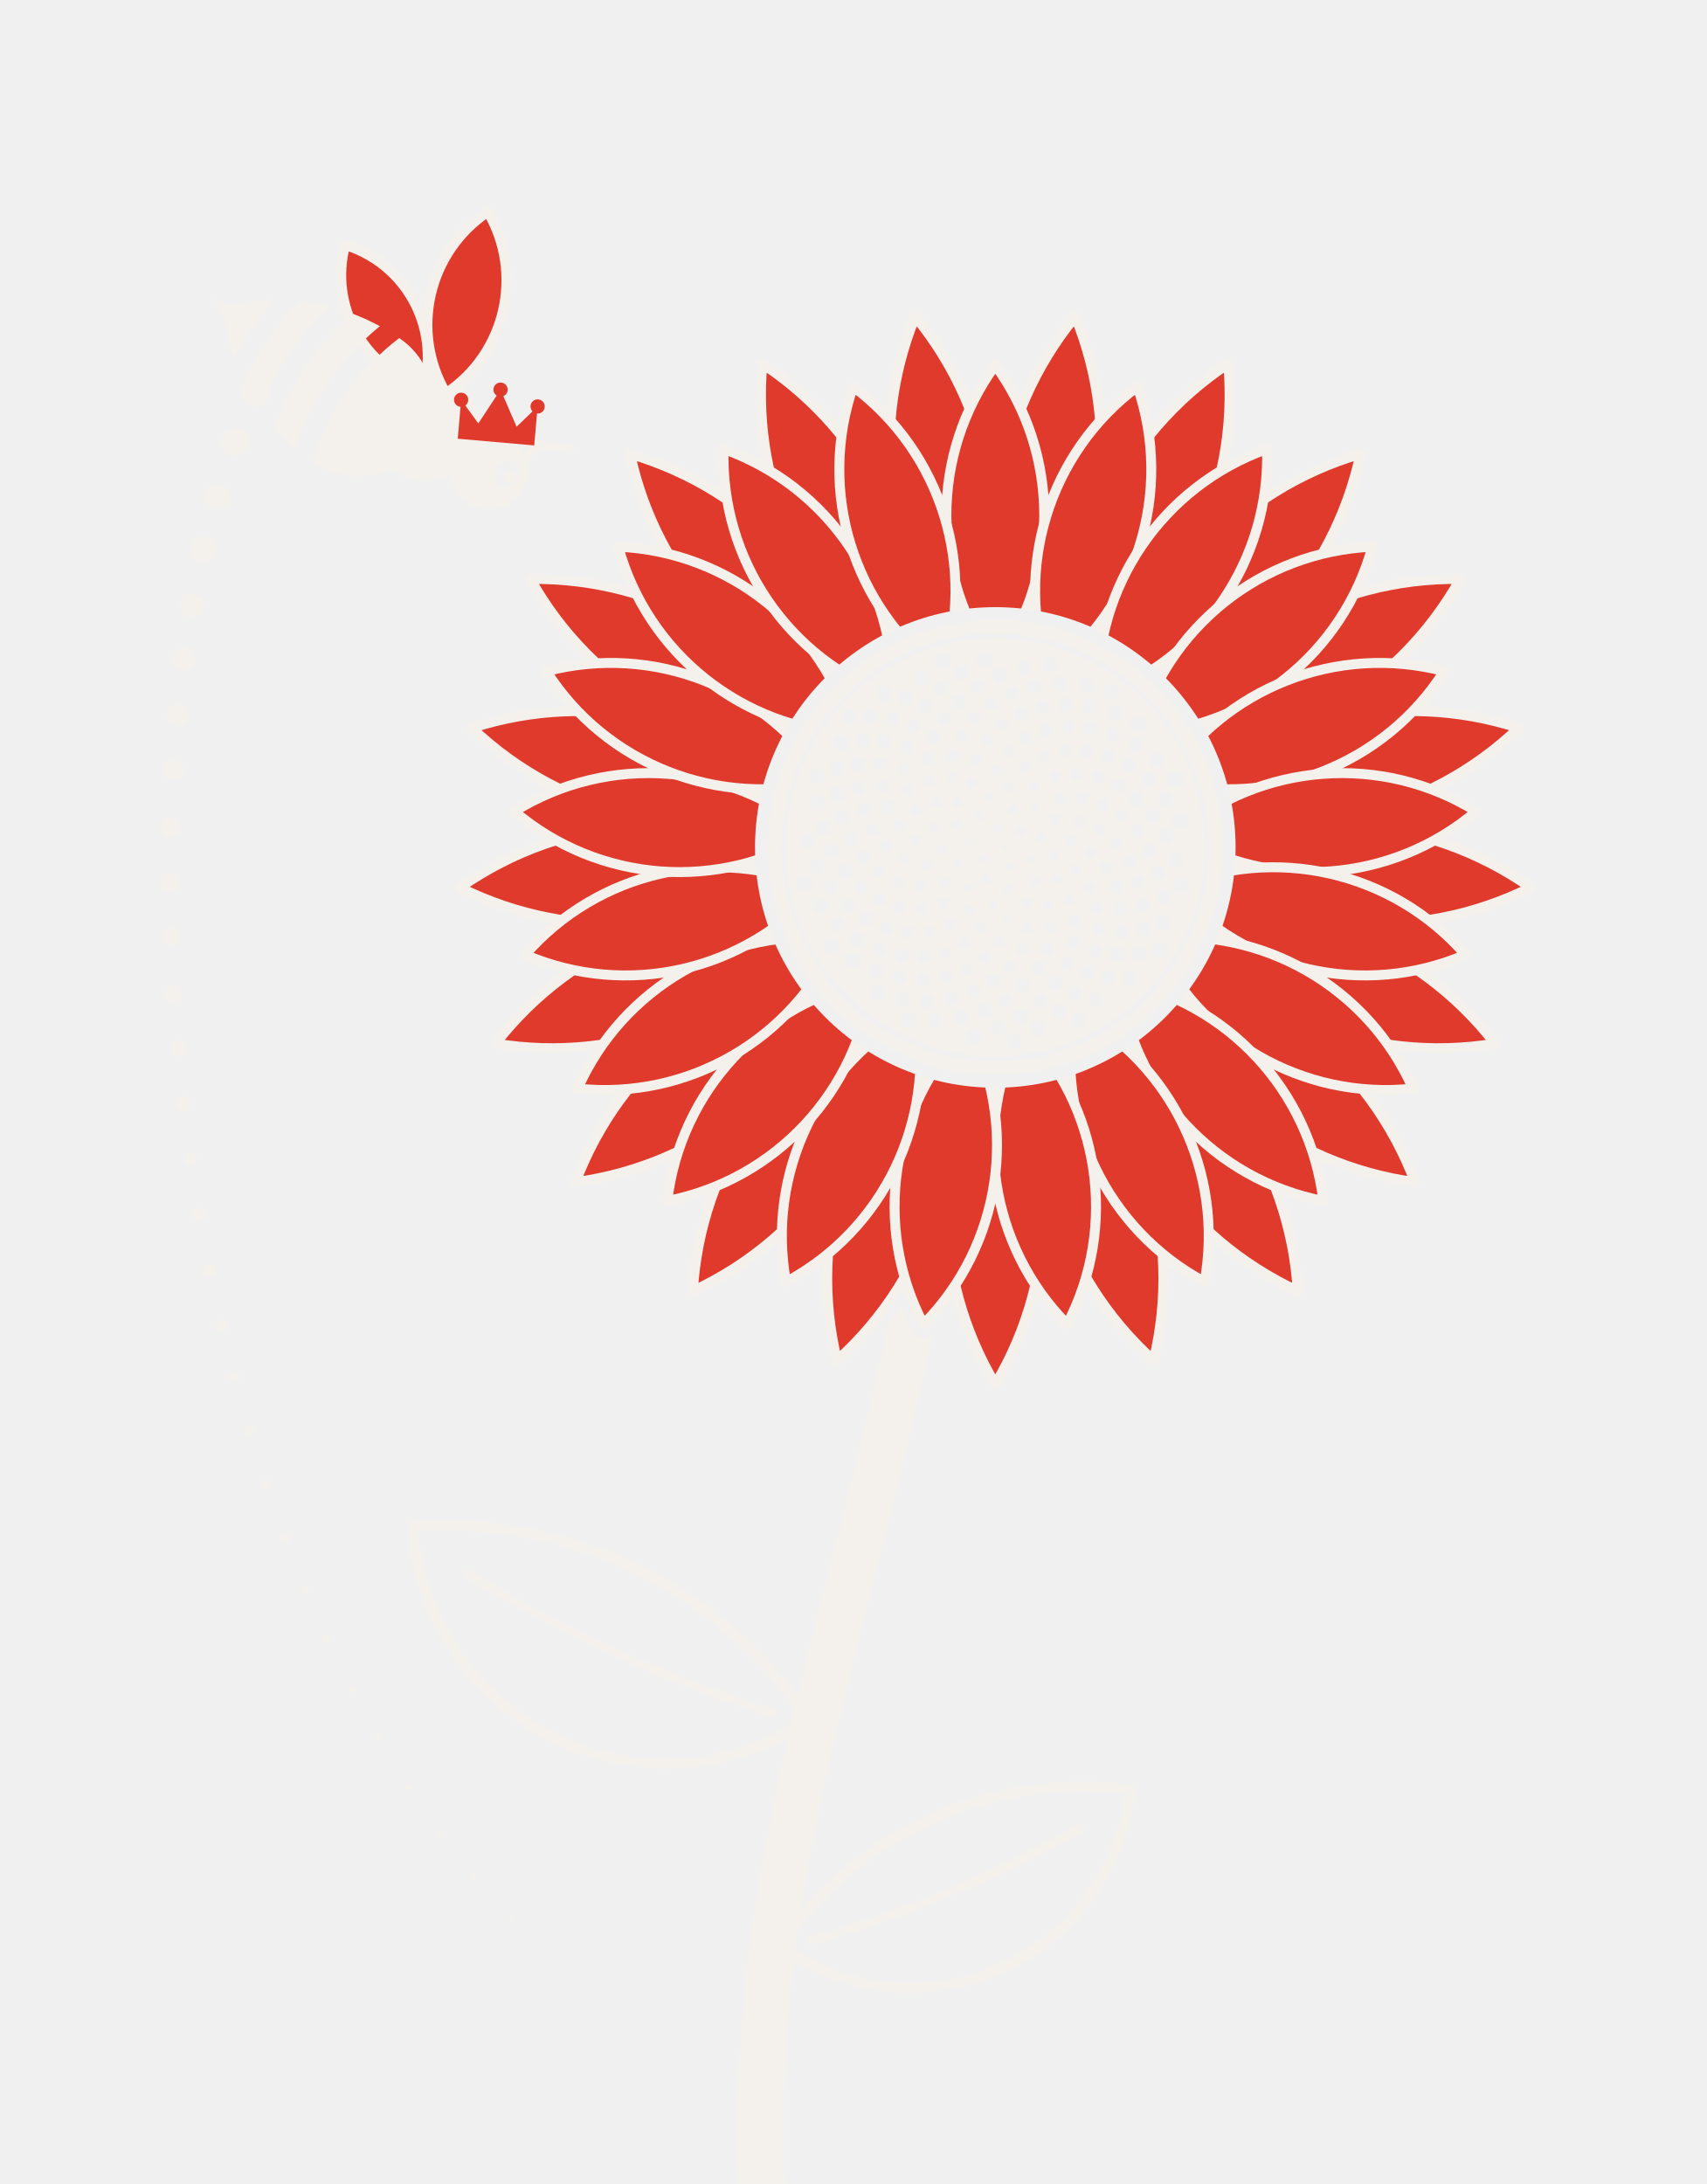
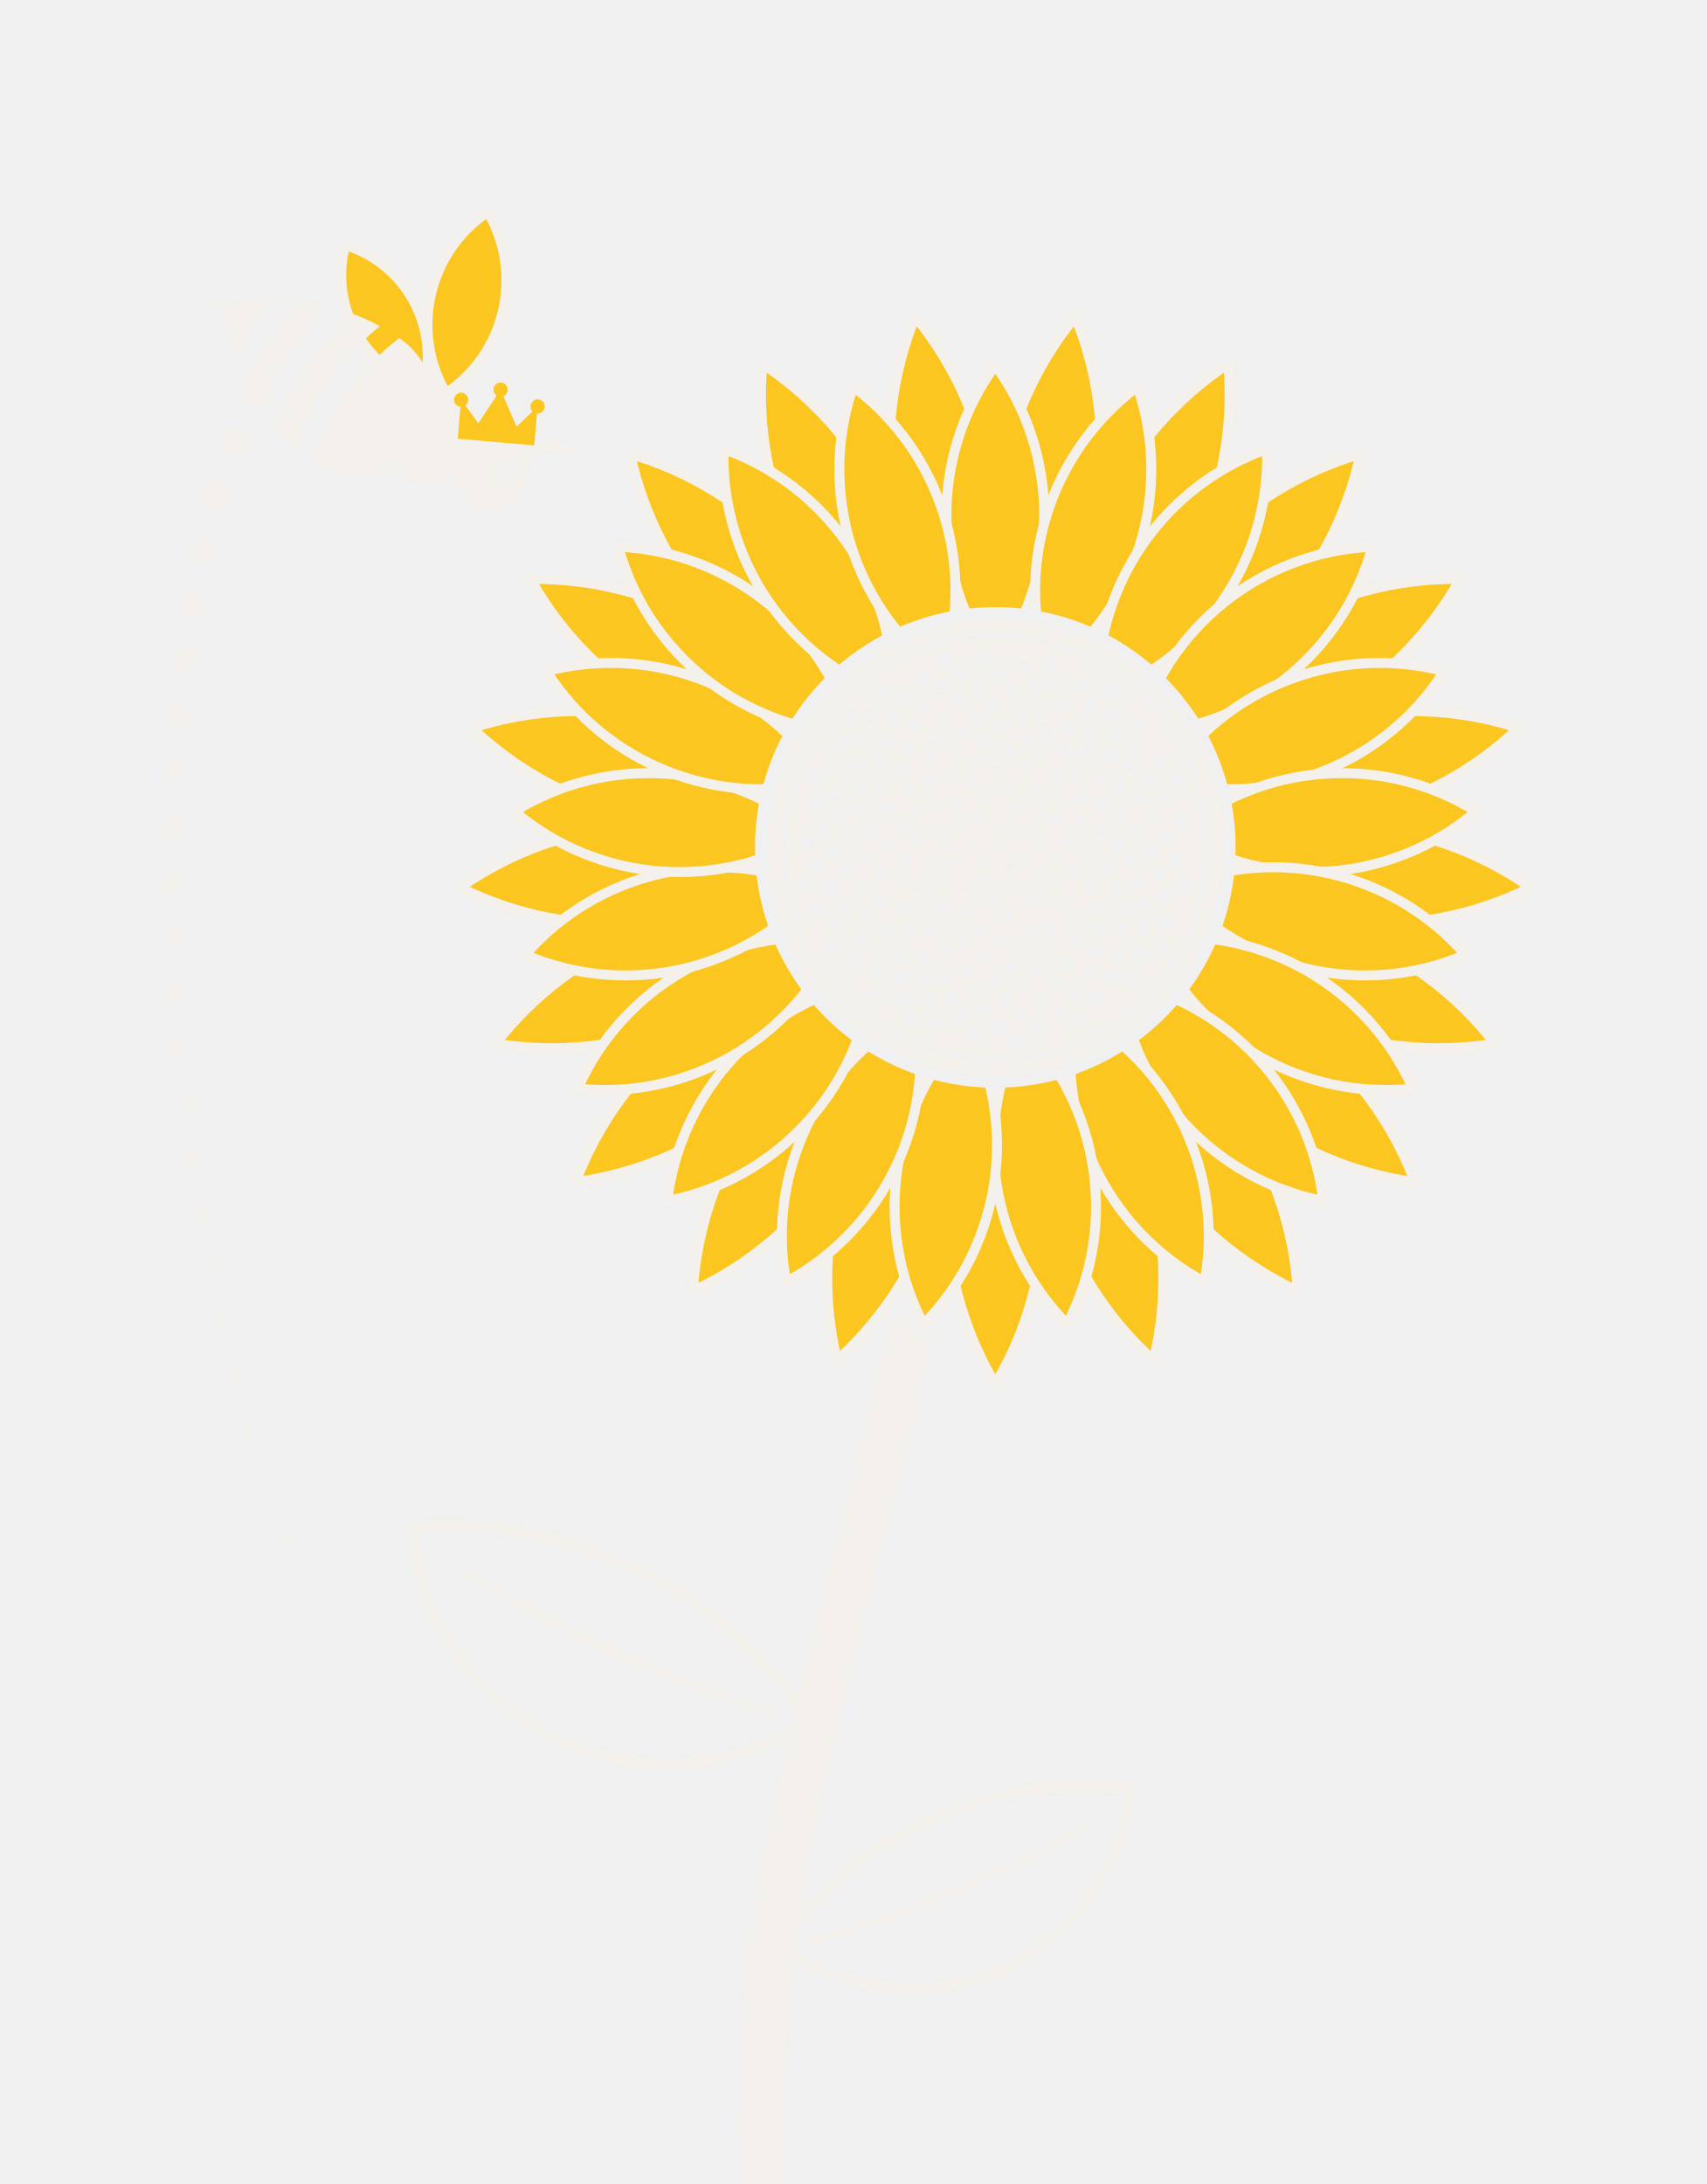
<svg xmlns="http://www.w3.org/2000/svg" viewBox="0 0 1200 1536" width="1200" height="1536">
  <g fill="none" stroke="#f4f1ec" stroke-width="7.0">
    <path d="M568.85,1209.42A178.47,178.47 0 0 1 290.22,1073.53A307.01,307.01 0 0 1 568.85,1209.42Z" stroke-linejoin="round" />
    <path d="M543.5,1204.9Q429.9,1168.9 329.1,1106.9" stroke-width="5.6" stroke-linecap="round" />
    <path d="M548.27,1368.39A258.80,258.80 0 0 1 794.93,1258.57A155.83,155.83 0 0 1 548.27,1368.39Z" stroke-linejoin="round" />
    <path d="M570.4,1365.0Q670.0,1336.5 759.8,1286.0" stroke-width="5.6" stroke-linecap="round" />
  </g>
  <mask id="m1" maskUnits="userSpaceOnUse" x="-4000" y="-4000" width="8000" height="8000">
    <rect x="-4000" y="-4000" width="8000" height="8000" fill="#fff" />
    <g fill="#000" stroke="#000" stroke-width="0">
      <g stroke-width="18.0" stroke-linejoin="round">
        <path d="M700.00,468.00A179.28,179.28 0 0 1 700.00,256.80A179.28,179.28 0 0 1 700.00,468.00Z" />
        <path d="M737.73,473.69A179.28,179.28 0 0 1 799.98,271.87A179.28,179.28 0 0 1 737.73,473.69Z" />
        <path d="M772.10,490.24A179.28,179.28 0 0 1 891.08,315.74A179.28,179.28 0 0 1 772.10,490.24Z" />
        <path d="M800.07,516.19A179.28,179.28 0 0 1 965.20,384.51A179.28,179.28 0 0 1 800.07,516.19Z" />
        <path d="M819.15,549.24A179.28,179.28 0 0 1 1015.75,472.08A179.28,179.28 0 0 1 819.15,549.24Z" />
        <path d="M827.64,586.43A179.28,179.28 0 0 1 1038.25,570.65A179.28,179.28 0 0 1 827.64,586.43Z" />
        <path d="M824.79,624.48A179.28,179.28 0 0 1 1030.70,671.48A179.28,179.28 0 0 1 824.79,624.48Z" />
        <path d="M810.85,660.00A179.28,179.28 0 0 1 993.76,765.60A179.28,179.28 0 0 1 810.85,660.00Z" />
        <path d="M787.06,689.83A179.28,179.28 0 0 1 930.71,844.65A179.28,179.28 0 0 1 787.06,689.83Z" />
        <path d="M755.54,711.32A179.28,179.28 0 0 1 847.17,901.61A179.28,179.28 0 0 1 755.54,711.32Z" />
        <path d="M719.08,722.57A179.28,179.28 0 0 1 750.56,931.41A179.28,179.28 0 0 1 719.08,722.57Z" />
        <path d="M680.92,722.57A179.28,179.28 0 0 1 649.44,931.41A179.28,179.28 0 0 1 680.92,722.57Z" />
        <path d="M644.46,711.32A179.28,179.28 0 0 1 552.83,901.61A179.28,179.28 0 0 1 644.46,711.32Z" />
        <path d="M612.94,689.83A179.28,179.28 0 0 1 469.29,844.65A179.28,179.28 0 0 1 612.94,689.83Z" />
        <path d="M589.15,660.00A179.28,179.28 0 0 1 406.24,765.60A179.28,179.28 0 0 1 589.15,660.00Z" />
        <path d="M575.21,624.48A179.28,179.28 0 0 1 369.30,671.48A179.28,179.28 0 0 1 575.21,624.48Z" />
        <path d="M572.36,586.43A179.28,179.28 0 0 1 361.75,570.65A179.28,179.28 0 0 1 572.36,586.43Z" />
        <path d="M580.85,549.24A179.28,179.28 0 0 1 384.25,472.08A179.28,179.28 0 0 1 580.85,549.24Z" />
        <path d="M599.93,516.19A179.28,179.28 0 0 1 434.80,384.51A179.28,179.28 0 0 1 599.93,516.19Z" />
        <path d="M627.90,490.24A179.28,179.28 0 0 1 508.92,315.74A179.28,179.28 0 0 1 627.90,490.24Z" />
        <path d="M662.27,473.69A179.28,179.28 0 0 1 600.02,271.87A179.28,179.28 0 0 1 662.27,473.69Z" />
        <path d="M719.08,469.43A243.58,243.58 0 0 1 756.28,222.62A243.58,243.58 0 0 1 719.08,469.43Z" />
        <path d="M755.54,480.68A243.58,243.58 0 0 1 863.83,255.79A243.58,243.58 0 0 1 755.54,480.68Z" />
        <path d="M787.06,502.17A243.58,243.58 0 0 1 956.83,319.20A243.58,243.58 0 0 1 787.06,502.17Z" />
        <path d="M810.85,532.00A243.58,243.58 0 0 1 1027.01,407.20A243.58,243.58 0 0 1 810.85,532.00Z" />
        <path d="M824.79,567.52A243.58,243.58 0 0 1 1068.13,511.98A243.58,243.58 0 0 1 824.79,567.52Z" />
        <path d="M827.64,605.57A243.58,243.58 0 0 1 1076.54,624.22A243.58,243.58 0 0 1 827.64,605.57Z" />
        <path d="M819.15,642.76A243.58,243.58 0 0 1 1051.50,733.95A243.58,243.58 0 0 1 819.15,642.76Z" />
        <path d="M800.07,675.81A243.58,243.58 0 0 1 995.22,831.43A243.58,243.58 0 0 1 800.07,675.81Z" />
        <path d="M772.10,701.76A243.58,243.58 0 0 1 912.71,907.99A243.58,243.58 0 0 1 772.10,701.76Z" />
        <path d="M737.73,718.31A243.58,243.58 0 0 1 811.30,956.82A243.58,243.58 0 0 1 737.73,718.31Z" />
        <path d="M700.00,724.00A243.58,243.58 0 0 1 700.00,973.60A243.58,243.58 0 0 1 700.00,724.00Z" />
        <path d="M662.27,718.31A243.58,243.58 0 0 1 588.70,956.82A243.58,243.58 0 0 1 662.27,718.31Z" />
        <path d="M627.90,701.76A243.58,243.58 0 0 1 487.29,907.99A243.58,243.58 0 0 1 627.90,701.76Z" />
        <path d="M599.93,675.81A243.58,243.58 0 0 1 404.78,831.43A243.58,243.58 0 0 1 599.93,675.81Z" />
        <path d="M580.85,642.76A243.58,243.58 0 0 1 348.50,733.95A243.58,243.58 0 0 1 580.85,642.76Z" />
        <path d="M572.36,605.57A243.58,243.58 0 0 1 323.46,624.22A243.58,243.58 0 0 1 572.36,605.57Z" />
        <path d="M575.21,567.52A243.58,243.58 0 0 1 331.87,511.98A243.58,243.58 0 0 1 575.21,567.52Z" />
        <path d="M589.15,532.00A243.58,243.58 0 0 1 372.99,407.20A243.58,243.58 0 0 1 589.15,532.00Z" />
        <path d="M612.94,502.17A243.58,243.58 0 0 1 443.17,319.20A243.58,243.58 0 0 1 612.94,502.17Z" />
        <path d="M644.46,480.68A243.58,243.58 0 0 1 536.17,255.79A243.58,243.58 0 0 1 644.46,480.68Z" />
        <path d="M680.92,469.43A243.58,243.58 0 0 1 643.72,222.62A243.58,243.58 0 0 1 680.92,469.43Z" />
      </g>
      <circle cx="700.0" cy="596.0" r="169.0" />
    </g>
  </mask>
  <g mask="url(#m1)">
    <path d="M 690.0 596.0 C 654.0 1076.0, 500.0 1268.0, 542.0 1616.0" fill="none" stroke="#f4f1ec" stroke-width="32.0" />
  </g>
  <mask id="m2" maskUnits="userSpaceOnUse" x="-4000" y="-4000" width="8000" height="8000">
    <rect x="-4000" y="-4000" width="8000" height="8000" fill="#fff" />
    <g fill="#000" stroke="#000" stroke-width="0">
      <circle cx="700.0" cy="596.0" r="169.0" />
    </g>
  </mask>
  <g mask="url(#m2)">
-     <g fill="#e03a2c" stroke="#f4f1ec" stroke-width="7.0" stroke-linejoin="round">
+     <g fill="#fcc620" stroke="#f4f1ec" stroke-width="7.0" stroke-linejoin="round">
      <path d="M719.08,469.43A243.58,243.58 0 0 1 756.28,222.62A243.58,243.58 0 0 1 719.08,469.43Z" />
      <path d="M755.54,480.68A243.58,243.58 0 0 1 863.83,255.79A243.58,243.58 0 0 1 755.54,480.68Z" />
      <path d="M787.06,502.17A243.58,243.58 0 0 1 956.83,319.20A243.58,243.58 0 0 1 787.06,502.17Z" />
      <path d="M810.85,532.00A243.58,243.58 0 0 1 1027.01,407.20A243.58,243.58 0 0 1 810.85,532.00Z" />
      <path d="M824.79,567.52A243.58,243.58 0 0 1 1068.13,511.98A243.58,243.58 0 0 1 824.79,567.52Z" />
      <path d="M827.64,605.57A243.58,243.58 0 0 1 1076.54,624.22A243.58,243.58 0 0 1 827.64,605.57Z" />
      <path d="M819.15,642.76A243.58,243.58 0 0 1 1051.50,733.95A243.58,243.58 0 0 1 819.15,642.76Z" />
      <path d="M800.07,675.81A243.58,243.58 0 0 1 995.22,831.43A243.58,243.58 0 0 1 800.07,675.81Z" />
      <path d="M772.10,701.76A243.58,243.58 0 0 1 912.71,907.99A243.58,243.58 0 0 1 772.10,701.76Z" />
      <path d="M737.73,718.31A243.58,243.58 0 0 1 811.30,956.82A243.58,243.58 0 0 1 737.73,718.31Z" />
      <path d="M700.00,724.00A243.58,243.58 0 0 1 700.00,973.60A243.58,243.58 0 0 1 700.00,724.00Z" />
      <path d="M662.27,718.31A243.58,243.58 0 0 1 588.70,956.82A243.58,243.58 0 0 1 662.27,718.31Z" />
      <path d="M627.90,701.76A243.58,243.58 0 0 1 487.29,907.99A243.58,243.58 0 0 1 627.90,701.76Z" />
      <path d="M599.93,675.81A243.58,243.58 0 0 1 404.78,831.43A243.58,243.58 0 0 1 599.93,675.81Z" />
      <path d="M580.85,642.76A243.58,243.58 0 0 1 348.50,733.95A243.58,243.58 0 0 1 580.85,642.76Z" />
      <path d="M572.36,605.57A243.58,243.58 0 0 1 323.46,624.22A243.58,243.58 0 0 1 572.36,605.57Z" />
      <path d="M575.21,567.52A243.58,243.58 0 0 1 331.87,511.98A243.58,243.58 0 0 1 575.21,567.52Z" />
      <path d="M589.15,532.00A243.58,243.58 0 0 1 372.99,407.20A243.58,243.58 0 0 1 589.15,532.00Z" />
      <path d="M612.94,502.17A243.58,243.58 0 0 1 443.17,319.20A243.58,243.58 0 0 1 612.94,502.17Z" />
      <path d="M644.46,480.68A243.58,243.58 0 0 1 536.17,255.79A243.58,243.58 0 0 1 644.46,480.68Z" />
      <path d="M680.92,469.43A243.58,243.58 0 0 1 643.72,222.62A243.58,243.58 0 0 1 680.92,469.43Z" />
      <path d="M700.00,468.00A179.28,179.28 0 0 1 700.00,256.80A179.28,179.28 0 0 1 700.00,468.00Z" />
      <path d="M737.73,473.69A179.28,179.28 0 0 1 799.98,271.87A179.28,179.28 0 0 1 737.73,473.69Z" />
      <path d="M772.10,490.24A179.28,179.28 0 0 1 891.08,315.74A179.28,179.28 0 0 1 772.10,490.24Z" />
      <path d="M800.07,516.19A179.28,179.28 0 0 1 965.20,384.51A179.28,179.28 0 0 1 800.07,516.19Z" />
      <path d="M819.15,549.24A179.28,179.28 0 0 1 1015.75,472.08A179.28,179.28 0 0 1 819.15,549.24Z" />
      <path d="M827.64,586.43A179.28,179.28 0 0 1 1038.25,570.65A179.28,179.28 0 0 1 827.64,586.43Z" />
      <path d="M824.79,624.48A179.28,179.28 0 0 1 1030.70,671.48A179.28,179.28 0 0 1 824.79,624.48Z" />
      <path d="M810.85,660.00A179.28,179.28 0 0 1 993.76,765.60A179.28,179.28 0 0 1 810.85,660.00Z" />
      <path d="M787.06,689.83A179.28,179.28 0 0 1 930.71,844.65A179.28,179.28 0 0 1 787.06,689.83Z" />
      <path d="M755.54,711.32A179.28,179.28 0 0 1 847.17,901.61A179.28,179.28 0 0 1 755.54,711.32Z" />
      <path d="M719.08,722.57A179.28,179.28 0 0 1 750.56,931.41A179.28,179.28 0 0 1 719.08,722.57Z" />
      <path d="M680.92,722.57A179.28,179.28 0 0 1 649.44,931.41A179.28,179.28 0 0 1 680.92,722.57Z" />
      <path d="M644.46,711.32A179.28,179.28 0 0 1 552.83,901.61A179.28,179.28 0 0 1 644.46,711.32Z" />
      <path d="M612.94,689.83A179.28,179.28 0 0 1 469.29,844.65A179.28,179.28 0 0 1 612.94,689.83Z" />
      <path d="M589.15,660.00A179.28,179.28 0 0 1 406.24,765.60A179.28,179.28 0 0 1 589.15,660.00Z" />
      <path d="M575.21,624.48A179.28,179.28 0 0 1 369.30,671.48A179.28,179.28 0 0 1 575.21,624.48Z" />
      <path d="M572.36,586.43A179.28,179.28 0 0 1 361.75,570.65A179.28,179.28 0 0 1 572.36,586.43Z" />
      <path d="M580.85,549.24A179.28,179.28 0 0 1 384.25,472.08A179.28,179.28 0 0 1 580.85,549.24Z" />
      <path d="M599.93,516.19A179.28,179.28 0 0 1 434.80,384.51A179.28,179.28 0 0 1 599.93,516.19Z" />
      <path d="M627.90,490.24A179.28,179.28 0 0 1 508.92,315.74A179.28,179.28 0 0 1 627.90,490.24Z" />
      <path d="M662.27,473.69A179.28,179.28 0 0 1 600.02,271.87A179.28,179.28 0 0 1 662.27,473.69Z" />
    </g>
  </g>
  <mask id="m3" maskUnits="userSpaceOnUse" x="-4000" y="-4000" width="8000" height="8000">
    <rect x="-4000" y="-4000" width="8000" height="8000" fill="#fff" />
    <g fill="#000" stroke="#000" stroke-width="0">
      <circle cx="706.4" cy="596.0" r="2.8" />
      <circle cx="691.9" cy="603.5" r="2.9" />
      <circle cx="701.2" cy="581.8" r="3.0" />
      <circle cx="710.3" cy="609.4" r="3.1" />
      <circle cx="681.2" cy="592.7" r="3.1" />
      <circle cx="717.8" cy="584.7" r="3.1" />
      <circle cx="694.0" cy="618.2" r="3.2" />
      <circle cx="688.6" cy="574.1" r="3.2" />
      <circle cx="724.7" cy="605.0" r="3.2" />
      <circle cx="674.3" cy="606.6" r="3.3" />
      <circle cx="712.4" cy="569.5" r="3.3" />
      <circle cx="709.1" cy="625.2" r="3.3" />
      <circle cx="672.4" cy="580.0" r="3.4" />
      <circle cx="732.3" cy="588.9" r="3.4" />
      <circle cx="680.3" cy="624.1" r="3.4" />
      <circle cx="695.4" cy="560.8" r="3.4" />
      <circle cx="728.0" cy="619.6" r="3.5" />
      <circle cx="662.3" cy="597.6" r="3.5" />
      <circle cx="727.5" cy="568.7" r="3.5" />
      <circle cx="698.2" cy="635.8" r="3.5" />
      <circle cx="673.8" cy="564.7" r="3.6" />
      <circle cx="741.4" cy="601.6" r="3.6" />
      <circle cx="664.9" cy="620.4" r="3.6" />
      <circle cx="709.6" cy="553.4" r="3.6" />
      <circle cx="722.2" cy="634.7" r="3.6" />
      <circle cx="656.6" cy="582.2" r="3.7" />
      <circle cx="742.1" cy="576.5" r="3.7" />
      <circle cx="681.8" cy="639.6" r="3.7" />
      <circle cx="683.7" cy="550.7" r="3.7" />
      <circle cx="743.3" cy="618.8" r="3.7" />
      <circle cx="651.9" cy="608.7" r="3.7" />
      <circle cx="727.4" cy="553.4" r="3.8" />
      <circle cx="708.7" cy="646.6" r="3.8" />
      <circle cx="658.7" cy="564.1" r="3.8" />
      <circle cx="752.8" cy="591.6" r="3.8" />
      <circle cx="663.5" cy="635.4" r="3.8" />
      <circle cx="700.3" cy="541.5" r="3.8" />
      <circle cx="737.1" cy="636.9" r="3.9" />
      <circle cx="644.3" cy="590.8" r="3.9" />
      <circle cx="745.1" cy="561.7" r="3.9" />
      <circle cx="689.7" cy="652.4" r="3.9" />
      <circle cx="669.1" cy="546.9" r="3.9" />
      <circle cx="756.7" cy="611.5" r="3.9" />
      <circle cx="647.1" cy="623.1" r="3.9" />
      <circle cx="720.9" cy="539.6" r="4.0" />
      <circle cx="722.9" cy="652.3" r="4.0" />
      <circle cx="644.5" cy="569.7" r="4.0" />
      <circle cx="759.4" cy="577.7" r="4.0" />
      <circle cx="668.3" cy="650.2" r="4.0" />
      <circle cx="686.7" cy="534.0" r="4.0" />
      <circle cx="752.2" cy="633.1" r="4.0" />
      <circle cx="635.8" cy="604.0" r="4.1" />
      <circle cx="742.3" cy="546.3" r="4.1" />
      <circle cx="702.4" cy="661.9" r="4.1" />
      <circle cx="653.3" cy="548.6" r="4.1" />
      <circle cx="767.1" cy="599.4" r="4.1" />
      <circle cx="647.8" cy="639.2" r="4.1" />
      <circle cx="709.4" cy="528.3" r="4.1" />
      <circle cx="739.1" cy="652.8" r="4.1" />
      <circle cx="632.2" cy="580.4" r="4.2" />
      <circle cx="761.0" cy="561.4" r="4.2" />
      <circle cx="678.2" cy="663.2" r="4.2" />
      <circle cx="670.4" cy="531.2" r="4.2" />
      <circle cx="766.1" cy="624.1" r="4.2" />
      <circle cx="631.8" cy="620.2" r="4.2" />
      <circle cx="734.3" cy="531.6" r="4.2" />
      <circle cx="718.4" cy="667.2" r="4.2" />
      <circle cx="637.9" cy="555.6" r="4.3" />
      <circle cx="773.6" cy="583.7" r="4.3" />
      <circle cx="653.7" cy="655.2" r="4.3" />
      <circle cx="694.1" cy="520.5" r="4.3" />
      <circle cx="755.7" cy="648.0" r="4.3" />
      <circle cx="623.2" cy="595.3" r="4.3" />
      <circle cx="757.5" cy="544.4" r="4.3" />
      <circle cx="692.4" cy="673.4" r="4.3" />
      <circle cx="653.0" cy="533.4" r="4.3" />
      <circle cx="777.5" cy="610.5" r="4.4" />
      <circle cx="632.6" cy="637.9" r="4.4" />
      <circle cx="721.5" cy="519.1" r="4.4" />
      <circle cx="736.3" cy="667.7" r="4.4" />
      <circle cx="624.3" cy="567.5" r="4.4" />
      <circle cx="775.5" cy="565.7" r="4.4" />
      <circle cx="664.6" cy="669.8" r="4.4" />
      <circle cx="676.1" cy="517.2" r="4.4" />
      <circle cx="771.3" cy="638.2" r="4.4" />
      <circle cx="618.4" cy="613.1" r="4.5" />
      <circle cx="748.9" cy="527.9" r="4.5" />
      <circle cx="710.0" cy="679.7" r="4.5" />
      <circle cx="635.7" cy="540.7" r="4.5" />
      <circle cx="785.2" cy="593.3" r="4.5" />
      <circle cx="638.6" cy="655.9" r="4.5" />
      <circle cx="704.8" cy="509.9" r="4.5" />
      <circle cx="754.9" cy="663.1" r="4.5" />
      <circle cx="613.7" cy="583.5" r="4.5" />
      <circle cx="772.4" cy="546.7" r="4.5" />
      <circle cx="679.8" cy="681.8" r="4.6" />
      <circle cx="656.7" cy="518.7" r="4.6" />
      <circle cx="784.5" cy="623.9" r="4.6" />
      <circle cx="618.4" cy="632.7" r="4.6" />
      <circle cx="735.5" cy="513.4" r="4.6" />
      <circle cx="729.8" cy="681.3" r="4.6" />
      <circle cx="620.0" cy="553.0" r="4.6" />
      <circle cx="788.5" cy="573.6" r="4.6" />
      <circle cx="649.7" cy="672.7" r="4.6" />
      <circle cx="685.3" cy="505.0" r="4.6" />
      <circle cx="772.6" cy="653.4" r="4.6" />
      <circle cx="607.2" cy="602.8" r="4.7" />
      <circle cx="764.1" cy="528.0" r="4.7" />
      <circle cx="698.6" cy="689.9" r="4.7" />
      <circle cx="637.3" cy="525.5" r="4.7" />
      <circle cx="794.3" cy="605.7" r="4.7" />
      <circle cx="623.6" cy="652.8" r="4.7" />
      <circle cx="718.0" cy="502.1" r="4.7" />
      <circle cx="750.4" cy="677.8" r="4.7" />
      <circle cx="607.2" cy="569.6" r="4.7" />
      <circle cx="786.6" cy="552.6" r="4.7" />
      <circle cx="665.3" cy="686.9" r="4.7" />
      <circle cx="664.0" cy="505.1" r="4.8" />
      <circle cx="788.3" cy="638.9" r="4.8" />
      <circle cx="605.6" cy="624.1" r="4.8" />
      <circle cx="750.9" cy="511.1" r="4.8" />
      <circle cx="719.9" cy="693.3" r="4.8" />
      <circle cx="619.2" cy="537.4" r="4.8" />
      <circle cx="799.5" cy="584.6" r="4.8" />
      <circle cx="634.1" cy="672.0" r="4.8" />
      <circle cx="697.3" cy="495.0" r="4.8" />
      <circle cx="770.5" cy="668.9" r="4.8" />
      <circle cx="598.4" cy="589.8" r="4.8" />
      <circle cx="779.4" cy="531.7" r="4.9" />
      <circle cx="684.8" cy="697.5" r="4.9" />
      <circle cx="642.4" cy="510.6" r="4.9" />
      <circle cx="800.5" cy="620.2" r="4.9" />
      <circle cx="609.2" cy="646.3" r="4.9" />
      <circle cx="733.1" cy="497.2" r="4.9" />
      <circle cx="742.5" cy="691.5" r="4.9" />
      <circle cx="603.8" cy="554.1" r="4.9" />
      <circle cx="799.6" cy="561.8" r="4.9" />
      <circle cx="649.5" cy="688.8" r="4.9" />
      <circle cx="674.5" cy="493.0" r="4.9" />
      <circle cx="788.7" cy="654.9" r="4.9" />
      <circle cx="594.4" cy="612.6" r="4.9" />
      <circle cx="766.9" cy="512.2" r="5.0" />
      <circle cx="707.3" cy="703.4" r="5.0" />
      <circle cx="621.8" cy="521.5" r="5.0" />
      <circle cx="808.3" cy="598.1" r="5.0" />
      <circle cx="618.4" cy="667.9" r="5.0" />
      <circle cx="711.7" cy="487.5" r="5.0" />
      <circle cx="764.9" cy="684.2" r="5.0" />
      <circle cx="592.2" cy="574.8" r="5.0" />
      <circle cx="794.1" cy="538.7" r="5.0" />
      <circle cx="669.2" cy="702.2" r="5.0" />
      <circle cx="650.8" cy="496.6" r="5.0" />
      <circle cx="803.8" cy="636.2" r="5.0" />
      <circle cx="596.0" cy="636.6" r="5.1" />
      <circle cx="749.5" cy="495.5" r="5.1" />
      <circle cx="731.5" cy="703.9" r="5.1" />
      <circle cx="603.6" cy="537.6" r="5.1" />
      <circle cx="810.9" cy="573.9" r="5.1" />
      <circle cx="632.9" cy="687.6" r="5.1" />
      <circle cx="687.6" cy="482.8" r="5.1" />
      <circle cx="785.9" cy="671.3" r="5.1" />
      <circle cx="585.5" cy="598.5" r="5.1" />
      <circle cx="783.0" cy="516.5" r="5.1" />
      <circle cx="692.4" cy="711.0" r="5.1" />
      <circle cx="627.7" cy="505.8" r="5.1" />
      <circle cx="814.6" cy="613.7" r="5.1" />
      <circle cx="603.2" cy="660.6" r="5.1" />
      <circle cx="727.8" cy="482.7" r="5.2" />
      <circle cx="756.2" cy="698.6" r="5.2" />
      <circle cx="588.9" cy="558.2" r="5.2" />
      <circle cx="807.8" cy="548.7" r="5.2" />
      <circle cx="652.3" cy="704.0" r="5.2" />
      <circle cx="662.1" cy="483.8" r="5.2" />
      <circle cx="804.0" cy="653.3" r="5.2" />
      <circle cx="584.3" cy="624.1" r="5.2" />
      <circle cx="766.5" cy="496.8" r="5.2" />
      <circle cx="718.0" cy="714.4" r="5.2" />
      <circle cx="606.5" cy="520.6" r="5.2" />
      <circle cx="820.2" cy="588.4" r="5.2" />
      <circle cx="616.3" cy="683.0" r="5.2" />
      <circle cx="703.0" cy="474.9" r="5.3" />
      <circle cx="779.8" cy="687.5" r="5.3" />
      <circle cx="579.0" cy="582.4" r="5.3" />
      <circle cx="798.7" cy="524.1" r="5.3" />
      <circle cx="675.7" cy="716.0" r="5.3" />
      <circle cx="636.6" cy="490.8" r="5.3" />
      <circle cx="818.1" cy="630.8" r="5.3" />
      <circle cx="589.1" cy="650.2" r="5.3" />
      <circle cx="745.3" cy="480.8" r="5.3" />
      <circle cx="744.5" cy="711.8" r="5.3" />
      <circle cx="588.6" cy="540.5" r="5.3" />
      <circle cx="819.9" cy="561.6" r="5.3" />
      <circle cx="634.7" cy="702.7" r="5.3" />
      <circle cx="676.1" cy="472.9" r="5.3" />
      <circle cx="801.1" cy="670.8" r="5.3" />
      <circle cx="574.6" cy="609.1" r="5.4" />
      <circle cx="783.8" cy="501.4" r="5.4" />
      <circle cx="702.1" cy="722.7" r="5.4" />
      <circle cx="612.6" cy="503.8" r="5.4" />
      <circle cx="827.0" cy="605.0" r="5.4" />
      <circle cx="600.0" cy="675.4" r="5.4" />
      <circle cx="720.2" cy="469.6" r="5.4" />
      <circle cx="770.7" cy="703.1" r="5.4" />
      <circle cx="575.3" cy="564.7" r="5.4" />
      <circle cx="813.4" cy="534.7" r="5.4" />
      <circle cx="657.7" cy="718.1" r="5.4" />
      <circle cx="648.6" cy="477.1" r="5.4" />
      <circle cx="818.5" cy="649.0" r="5.4" />
      <circle cx="576.5" cy="637.1" r="5.4" />
      <circle cx="763.5" cy="482.0" r="5.4" />
      <circle cx="730.2" cy="723.2" r="5.5" />
      <circle cx="591.5" cy="522.4" r="5.5" />
      <circle cx="830.0" cy="576.9" r="5.5" />
      <circle cx="616.8" cy="698.1" r="5.5" />
      <circle cx="692.3" cy="464.2" r="5.5" />
      <circle cx="794.9" cy="688.2" r="5.5" />
      <circle cx="567.4" cy="592.1" r="5.5" />
      <circle cx="800.6" cy="509.1" r="5.5" />
      <circle cx="684.5" cy="728.3" r="5.5" />
      <circle cx="621.9" cy="487.7" r="5.5" />
      <circle cx="831.1" cy="623.2" r="5.5" />
      <circle cx="584.7" cy="664.7" r="5.5" />
      <circle cx="738.7" cy="467.2" r="5.5" />
      <circle cx="758.6" cy="717.4" r="5.5" />
      <circle cx="574.5" cy="546.0" r="5.5" />
      <circle cx="826.6" cy="548.0" r="5.6" />
      <circle cx="638.9" cy="717.1" r="5.6" />
      <circle cx="663.1" cy="465.1" r="5.6" />
      <circle cx="815.8" cy="667.7" r="5.6" />
      <circle cx="565.8" cy="621.4" r="5.6" />
      <circle cx="782.0" cy="486.4" r="5.6" />
      <circle cx="713.6" cy="732.5" r="5.6" />
      <circle cx="597.5" cy="504.4" r="5.6" />
      <circle cx="700.0" cy="596.0" r="148.8" fill="none" stroke-width="3.2" />
    </g>
  </mask>
  <g mask="url(#m3)">
    <circle cx="700.0" cy="596.0" r="160.0" fill="#f4f1ec" />
  </g>
  <circle cx="360.0" cy="1350.0" r="1.6" fill="#f4f1ec" />
  <circle cx="333.3" cy="1320.2" r="1.7" fill="#f4f1ec" />
  <circle cx="309.4" cy="1289.6" r="1.8" fill="#f4f1ec" />
  <circle cx="286.9" cy="1257.0" r="2.0" fill="#f4f1ec" />
  <circle cx="265.9" cy="1222.6" r="2.1" fill="#f4f1ec" />
  <circle cx="247.3" cy="1188.4" r="2.3" fill="#f4f1ec" />
  <circle cx="229.9" cy="1152.9" r="2.5" fill="#f4f1ec" />
  <circle cx="214.7" cy="1118.0" r="2.7" fill="#f4f1ec" />
  <circle cx="200.6" cy="1082.2" r="3.0" fill="#f4f1ec" />
  <circle cx="187.0" cy="1043.6" r="3.2" fill="#f4f1ec" />
  <circle cx="175.3" cy="1006.3" r="3.5" fill="#f4f1ec" />
  <circle cx="164.7" cy="968.3" r="3.8" fill="#f4f1ec" />
  <circle cx="155.7" cy="931.9" r="4.0" fill="#f4f1ec" />
  <circle cx="147.3" cy="893.2" r="4.3" fill="#f4f1ec" />
  <circle cx="140.1" cy="854.3" r="4.6" fill="#f4f1ec" />
  <circle cx="133.9" cy="815.2" r="4.9" fill="#f4f1ec" />
  <circle cx="128.9" cy="776.2" r="5.3" fill="#f4f1ec" />
  <circle cx="124.9" cy="737.3" r="5.6" fill="#f4f1ec" />
  <circle cx="122.0" cy="698.7" r="5.9" fill="#f4f1ec" />
  <circle cx="120.2" cy="658.5" r="6.2" fill="#f4f1ec" />
  <circle cx="119.5" cy="620.8" r="6.6" fill="#f4f1ec" />
  <circle cx="120.0" cy="581.8" r="6.9" fill="#f4f1ec" />
  <circle cx="121.7" cy="541.8" r="7.3" fill="#f4f1ec" />
  <circle cx="124.7" cy="502.9" r="7.7" fill="#f4f1ec" />
  <circle cx="129.2" cy="463.4" r="8.0" fill="#f4f1ec" />
  <circle cx="135.1" cy="425.6" r="8.4" fill="#f4f1ec" />
  <circle cx="143.1" cy="386.3" r="8.8" fill="#f4f1ec" />
  <circle cx="152.6" cy="349.3" r="9.2" fill="#f4f1ec" />
  <circle cx="165.3" cy="310.9" r="9.6" fill="#f4f1ec" />
  <circle cx="180.0" cy="276.0" r="10.0" fill="#f4f1ec" />
  <g transform="translate(280,292) rotate(27) scale(0.50)">
    <g transform="translate(14,-52) rotate(-146)">
-       <path d="M0.00,0.00A164.26,164.26 0 0 1 228.00,0.00A164.26,164.26 0 0 1 0.00,0.00Z" fill="#e03a2c" stroke="#f4f1ec" stroke-width="14.0" stroke-linejoin="round" />
+       <path d="M0.00,0.00A164.26,164.26 0 0 1 228.00,0.00A164.26,164.26 0 0 1 0.00,0.00Z" fill="#fcc620" stroke="#f4f1ec" stroke-width="14.0" stroke-linejoin="round" />
    </g>
    <g transform="translate(-60,8) rotate(8)">
      <mask id="m4" maskUnits="userSpaceOnUse" x="-4000" y="-4000" width="8000" height="8000">
        <rect x="-4000" y="-4000" width="8000" height="8000" fill="#fff" />
        <g fill="#000" stroke="#000" stroke-width="0">
          <circle cx="330" cy="0" r="364" fill="none" stroke-width="30" />
          <circle cx="330" cy="0" r="432" fill="none" stroke-width="30" />
          <circle cx="330" cy="0" r="496" fill="none" stroke-width="28" />
        </g>
      </mask>
      <g mask="url(#m4)">
        <path d="M -232 0 A 306.89 306.89 0 0 1 0 -106 A 106 106 0 0 1 0 106 A 306.89 306.89 0 0 1 -232 0 Z" fill="#f4f1ec" />
      </g>
      <path d="M -224.0 -9 L -252.0 0 L -224.0 9 Z" fill="#f4f1ec" />
    </g>
    <circle cx="42" cy="-2" r="76" fill="#f4f1ec" />
    <mask id="m5" maskUnits="userSpaceOnUse" x="-4000" y="-4000" width="8000" height="8000">
      <rect x="-4000" y="-4000" width="8000" height="8000" fill="#fff" />
      <g fill="#000" stroke="#000" stroke-width="0">
        <ellipse cx="174.0" cy="4.0" rx="15" ry="19" />
      </g>
    </mask>
    <g mask="url(#m5)">
      <circle cx="150.0" cy="12.0" r="54.0" fill="#f4f1ec" />
    </g>
    <path d="M 184.2 -18.8 L 195.3 -53.0 L 237.2 -66.6" fill="none" stroke="#f4f1ec" stroke-width="12" stroke-linecap="round" stroke-linejoin="round" />
    <circle cx="180.0" cy="6.0" r="8" fill="#f4f1ec" />
-     <g transform="translate(139.8,-28.8) rotate(-22)" fill="#e03a2c">
+     <g transform="translate(139.8,-28.8) rotate(-22)" fill="#fcc620">
      <path d="M -54.0 0.0 L -54.0 -55.0 L -27.0 -24.0 L 0.0 -74.0 L 27.0 -24.0 L 54.0 -55.0 L 54.0 0.0 Z" />
      <circle cx="-54.0" cy="-55.0" r="10" />
      <circle cx="0.0" cy="-74.0" r="10" />
      <circle cx="54.0" cy="-55.0" r="10" />
    </g>
    <g transform="translate(46,-58) rotate(-104)">
-       <path d="M0.00,0.00A191.01,191.01 0 0 1 262.00,0.00A191.01,191.01 0 0 1 0.00,0.00Z" fill="#e03a2c" stroke="#f4f1ec" stroke-width="14.0" stroke-linejoin="round" />
+       <path d="M0.00,0.00A191.01,191.01 0 0 1 262.00,0.00A191.01,191.01 0 0 1 0.00,0.00Z" fill="#fcc620" stroke="#f4f1ec" stroke-width="14.0" stroke-linejoin="round" />
    </g>
  </g>
</svg>
